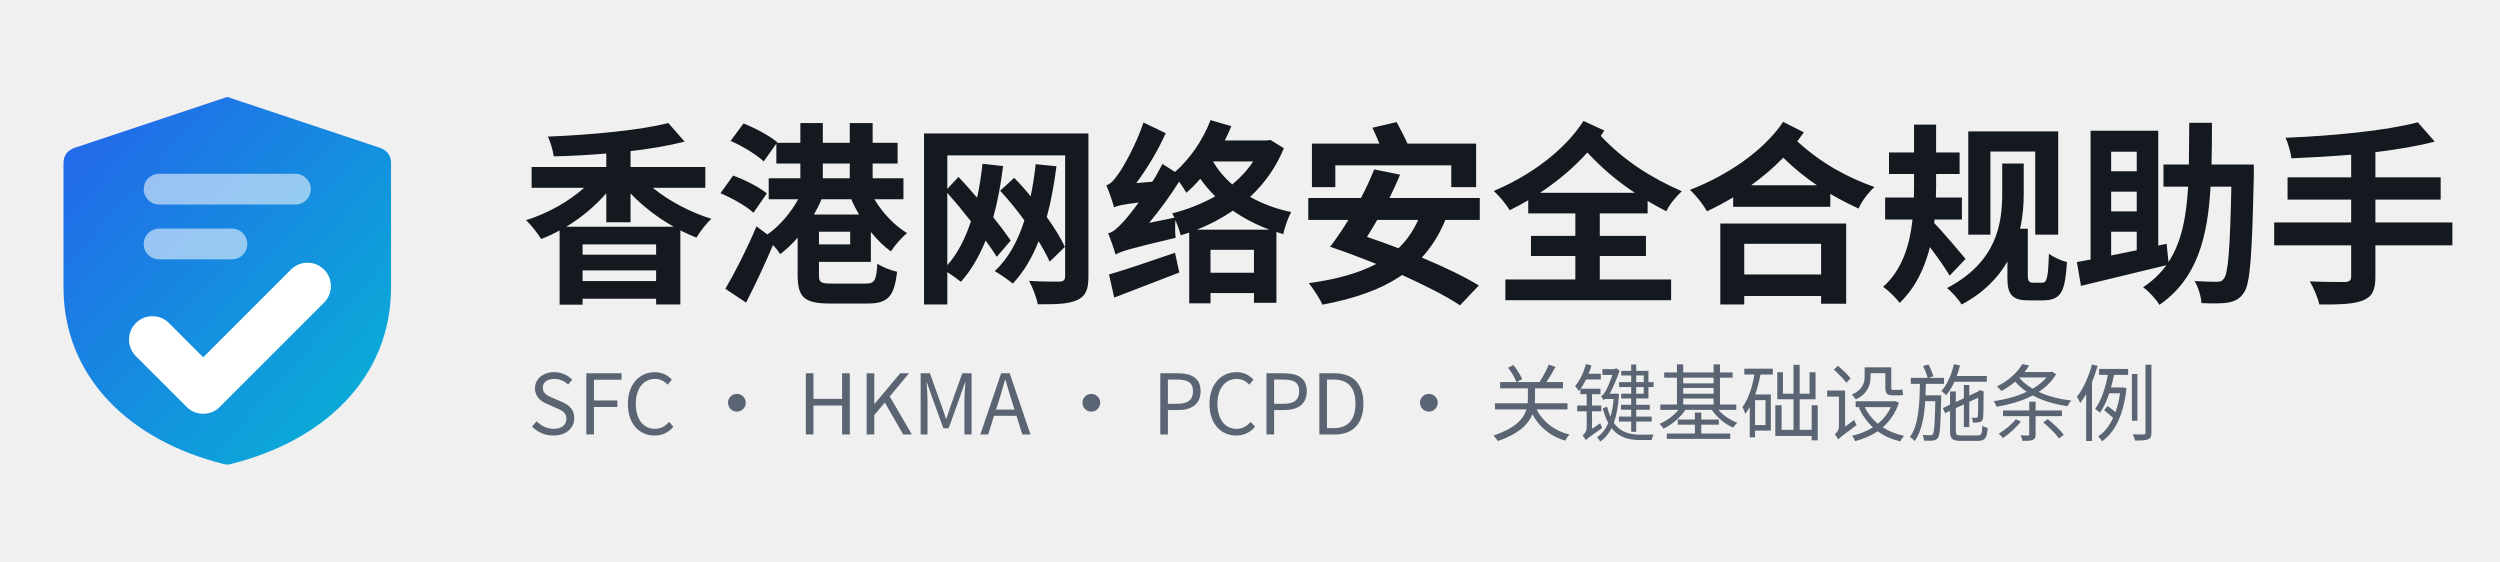
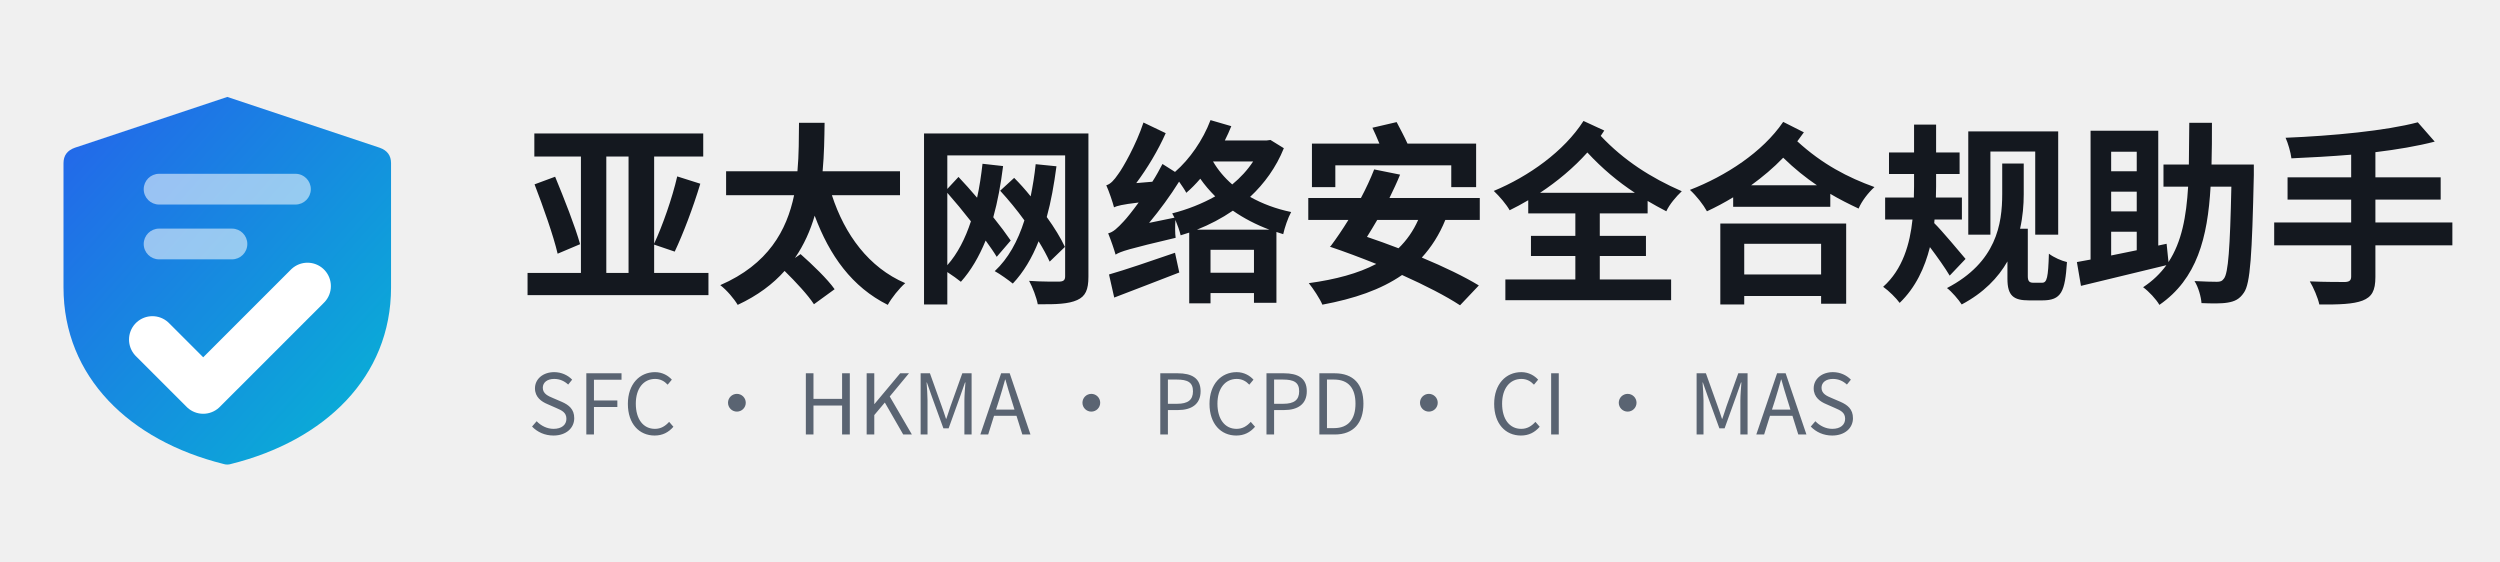
- <svg xmlns="http://www.w3.org/2000/svg" viewBox="0 0 374 84" width="374" height="84" role="img" aria-label="香港网络安全合规助手">
+ <svg xmlns="http://www.w3.org/2000/svg" viewBox="0 0 374 84" width="374" height="84" role="img" aria-label="亚太网络安全合规助手">
  <defs>
    <linearGradient id="hkcc" x1="0" y1="0" x2="1" y2="1">
      <stop offset="0" stop-color="#2563eb" />
      <stop offset="1" stop-color="#06b6d4" />
    </linearGradient>
  </defs>
  <g transform="translate(2 10)">
    <path d="M32 4.5 L54.8 12.1 Q56.5 12.7 56.5 14.4 V33 C56.5 46.4 46.6 55.9 32.6 59.4              Q32 59.6 31.4 59.4 C17.4 55.9 7.5 46.4 7.5 33 V14.4 Q7.5 12.7 9.2 12.1 Z" fill="url(#hkcc)" />
    <g fill="#fff" opacity=".55">
      <rect x="19.5" y="16" width="25" height="4.6" rx="2.3" />
      <rect x="19.5" y="24.2" width="15.5" height="4.6" rx="2.3" />
    </g>
    <path d="M20.8 40.8 L28.4 48.4 L44 32.8" fill="none" stroke="#fff" stroke-width="7" stroke-linecap="round" stroke-linejoin="round" />
  </g>
-   <text x="78" y="43" font-family="-apple-system,BlinkMacSystemFont,'Segoe UI','PingFang SC','Hiragino Sans GB','Microsoft YaHei','Noto Sans CJK SC',sans-serif" font-size="29" font-weight="650" fill="#14181f" textLength="290" lengthAdjust="spacing">香港网络安全合规助手</text>
-   <text x="79" y="65" font-family="-apple-system,BlinkMacSystemFont,'Segoe UI','PingFang SC','Hiragino Sans GB','Microsoft YaHei','Noto Sans CJK SC',sans-serif" font-size="12.5" fill="#5a6472" textLength="252" lengthAdjust="spacing">SFC · HKMA · PCPD · 关键基础设施条例</text>
+   <text x="78" y="43" font-family="-apple-system,BlinkMacSystemFont,'Segoe UI','PingFang SC','Hiragino Sans GB','Microsoft YaHei','Noto Sans CJK SC',sans-serif" font-size="29" font-weight="650" fill="#14181f" textLength="290" lengthAdjust="spacing">亚太网络安全合规助手</text>
+   <text x="79" y="65" font-family="-apple-system,BlinkMacSystemFont,'Segoe UI','PingFang SC','Hiragino Sans GB','Microsoft YaHei','Noto Sans CJK SC',sans-serif" font-size="12.5" fill="#5a6472" textLength="252" lengthAdjust="spacing">SFC · HKMA · PCPD · CI · MAS</text>
</svg>
